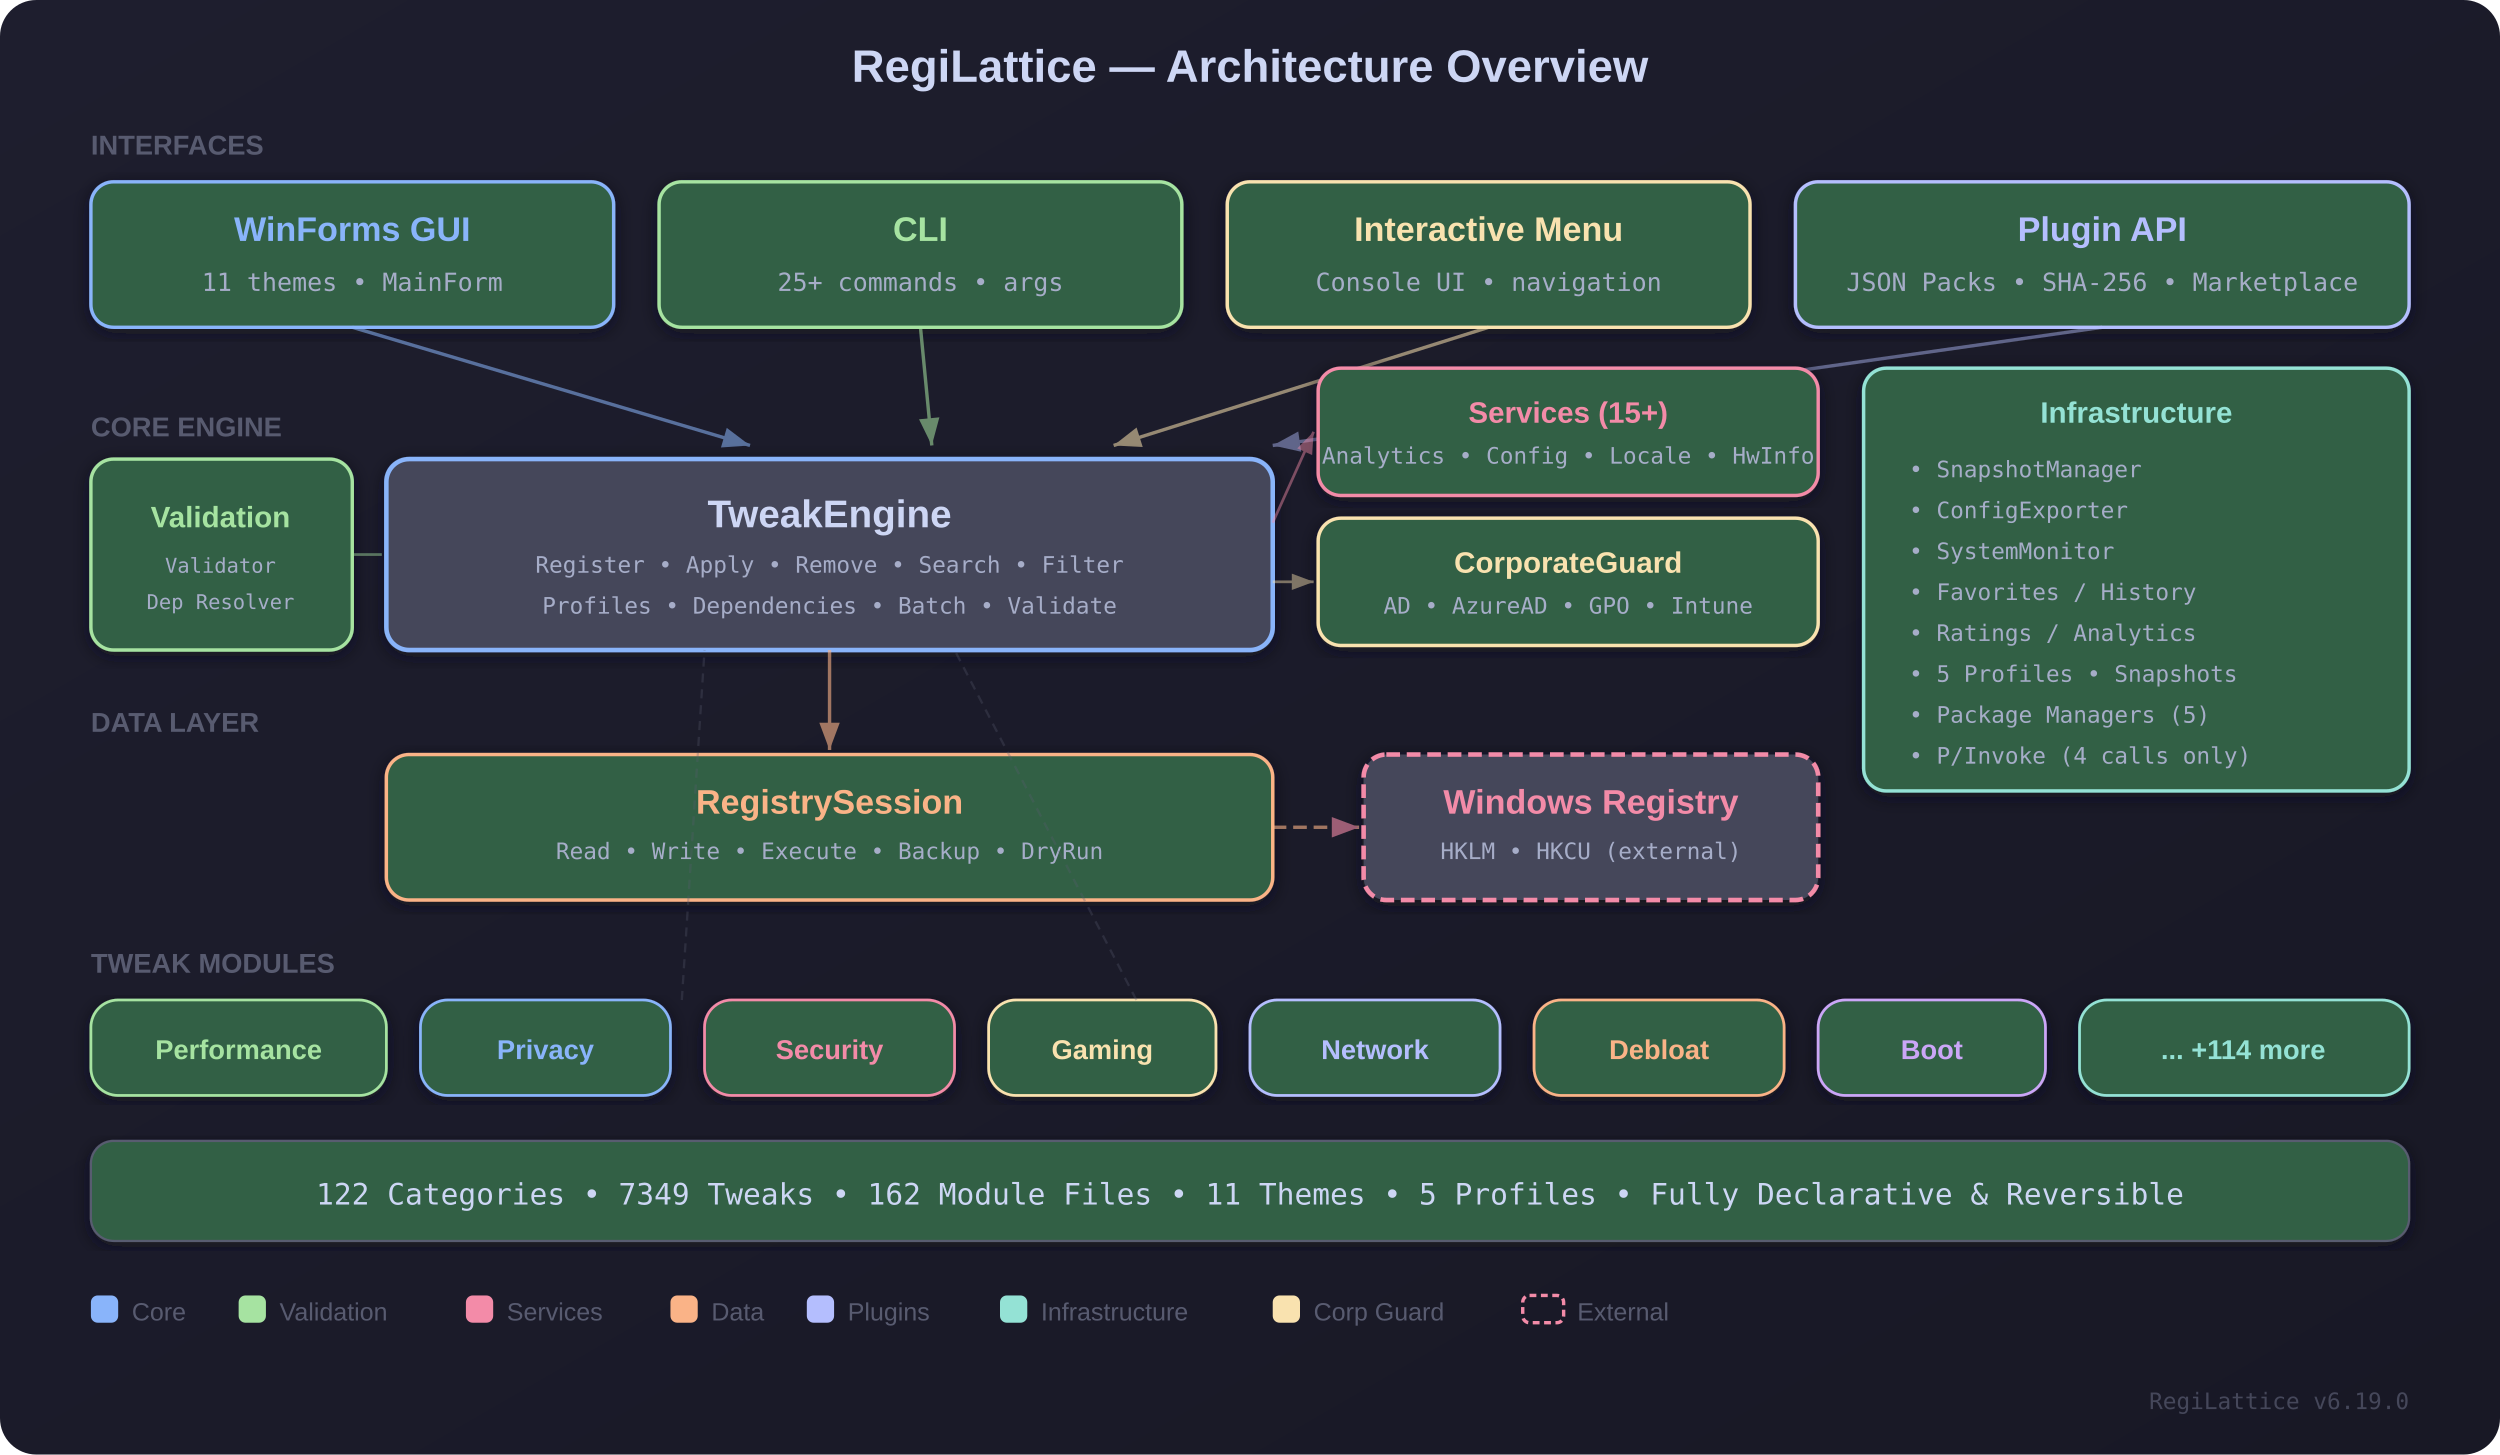
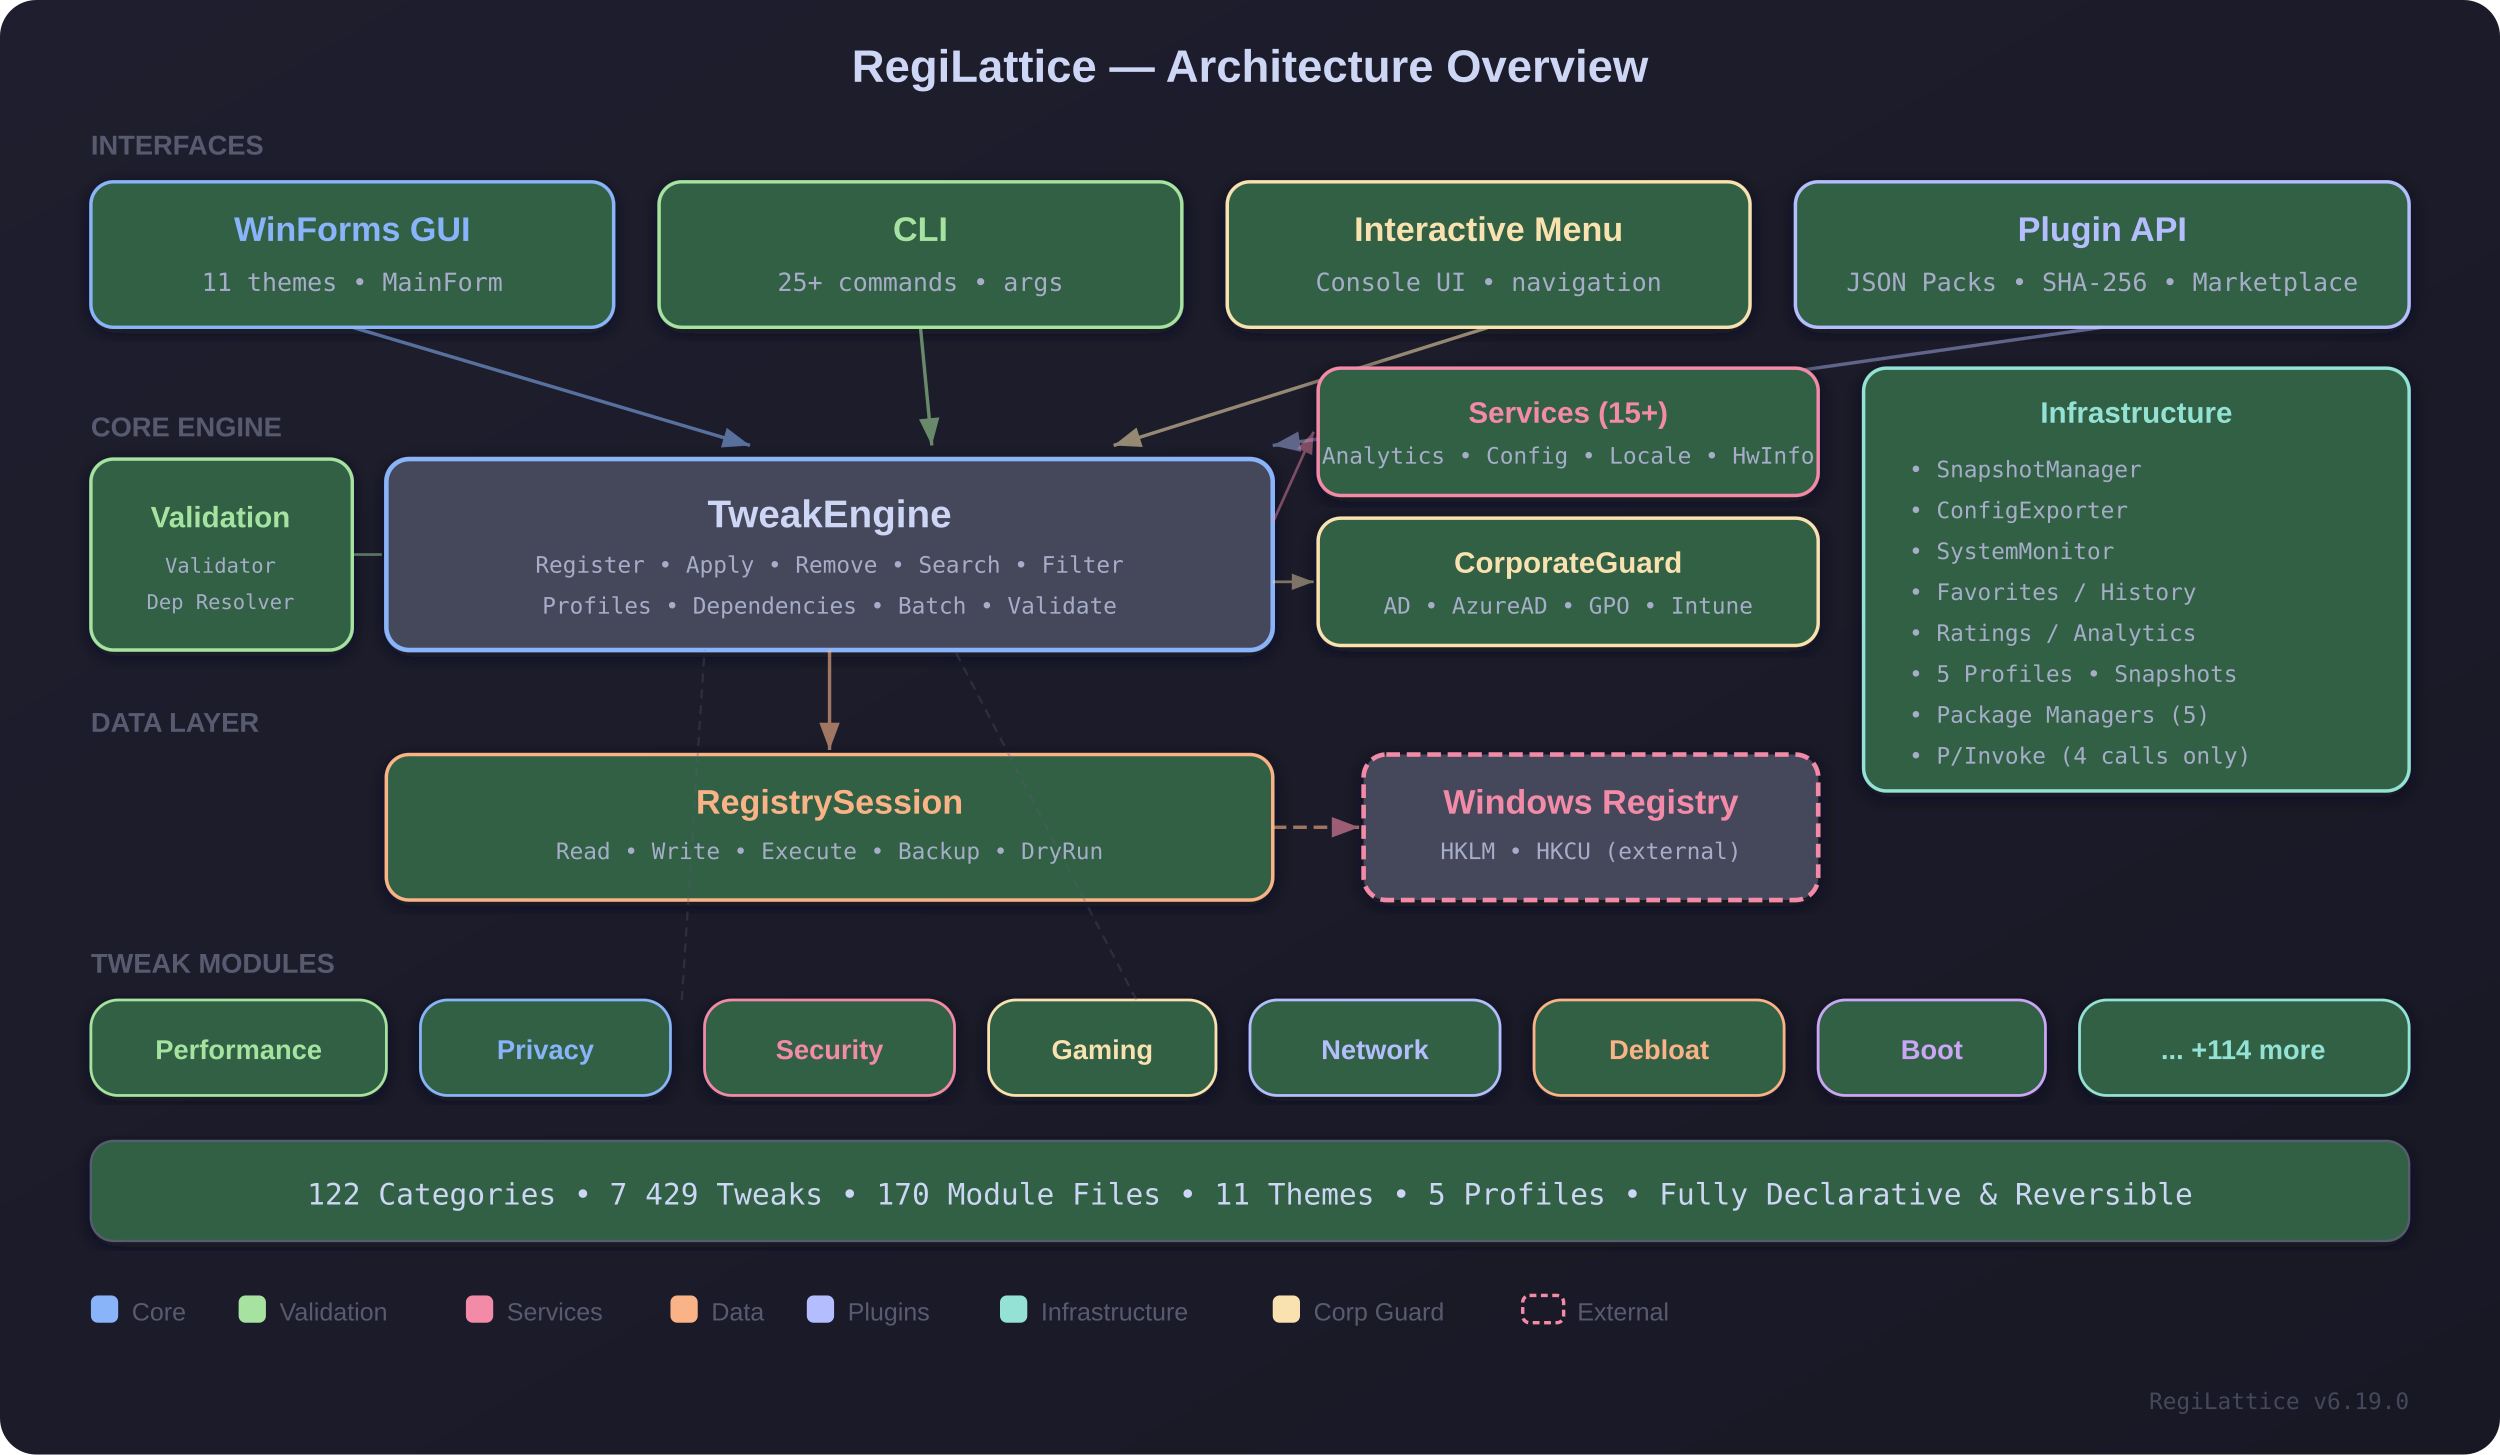
<svg xmlns="http://www.w3.org/2000/svg" width="1100" height="640" viewBox="0 0 1100 640">
  <defs>
    <linearGradient id="bgGrad" x1="0%" y1="0%" x2="100%" y2="100%">
      <stop offset="0%" style="stop-color:#1e1e2e" />
      <stop offset="100%" style="stop-color:#181825" />
    </linearGradient>
    <filter id="shadow">
      <feDropShadow dx="0" dy="2" stdDeviation="4" flood-color="#11111b" flood-opacity="0.6" />
    </filter>
    <marker id="arrowBlue" markerWidth="8" markerHeight="6" refX="8" refY="3" orient="auto">
      <polygon points="0 0, 8 3, 0 6" fill="#89b4fa" />
    </marker>
    <marker id="arrowGreen" markerWidth="8" markerHeight="6" refX="8" refY="3" orient="auto">
      <polygon points="0 0, 8 3, 0 6" fill="#a6e3a1" />
    </marker>
    <marker id="arrowPink" markerWidth="8" markerHeight="6" refX="8" refY="3" orient="auto">
      <polygon points="0 0, 8 3, 0 6" fill="#f38ba8" />
    </marker>
    <marker id="arrowYellow" markerWidth="8" markerHeight="6" refX="8" refY="3" orient="auto">
      <polygon points="0 0, 8 3, 0 6" fill="#f9e2af" />
    </marker>
    <marker id="arrowOrange" markerWidth="8" markerHeight="6" refX="8" refY="3" orient="auto">
      <polygon points="0 0, 8 3, 0 6" fill="#fab387" />
    </marker>
    <marker id="arrowLav" markerWidth="8" markerHeight="6" refX="8" refY="3" orient="auto">
      <polygon points="0 0, 8 3, 0 6" fill="#b4befe" />
    </marker>
  </defs>
  <rect width="1100" height="640" fill="url(#bgGrad)" rx="16" />
  <text x="550" y="36" text-anchor="middle" font-family="'Segoe UI', Arial, sans-serif" font-weight="700" font-size="20" fill="#cdd6f4">RegiLattice — Architecture Overview</text>
  <text x="40" y="68" font-family="'Segoe UI', Arial, sans-serif" font-weight="600" font-size="12" fill="#585b70">INTERFACES</text>
  <g filter="url(#shadow)">
    <rect x="40" y="80" width="230" height="64" rx="10" fill="#316044" stroke="#89b4fa" stroke-width="1.5" />
    <text x="155" y="106" text-anchor="middle" font-family="'Segoe UI', Arial, sans-serif" font-weight="700" font-size="15" fill="#89b4fa">WinForms GUI</text>
    <text x="155" y="128" text-anchor="middle" font-family="'Cascadia Code', monospace" font-size="11" fill="#a6adc8">11 themes • MainForm</text>
  </g>
  <g filter="url(#shadow)">
    <rect x="290" y="80" width="230" height="64" rx="10" fill="#316044" stroke="#a6e3a1" stroke-width="1.5" />
    <text x="405" y="106" text-anchor="middle" font-family="'Segoe UI', Arial, sans-serif" font-weight="700" font-size="15" fill="#a6e3a1">CLI</text>
    <text x="405" y="128" text-anchor="middle" font-family="'Cascadia Code', monospace" font-size="11" fill="#a6adc8">25+ commands • args</text>
  </g>
  <g filter="url(#shadow)">
    <rect x="540" y="80" width="230" height="64" rx="10" fill="#316044" stroke="#f9e2af" stroke-width="1.5" />
    <text x="655" y="106" text-anchor="middle" font-family="'Segoe UI', Arial, sans-serif" font-weight="700" font-size="15" fill="#f9e2af">Interactive Menu</text>
    <text x="655" y="128" text-anchor="middle" font-family="'Cascadia Code', monospace" font-size="11" fill="#a6adc8">Console UI • navigation</text>
  </g>
  <g filter="url(#shadow)">
    <rect x="790" y="80" width="270" height="64" rx="10" fill="#316044" stroke="#b4befe" stroke-width="1.5" />
    <text x="925" y="106" text-anchor="middle" font-family="'Segoe UI', Arial, sans-serif" font-weight="700" font-size="15" fill="#b4befe">Plugin API</text>
    <text x="925" y="128" text-anchor="middle" font-family="'Cascadia Code', monospace" font-size="11" fill="#a6adc8">JSON Packs • SHA-256 • Marketplace</text>
  </g>
  <line x1="155" y1="144" x2="330" y2="196" stroke="#89b4fa" stroke-width="1.5" marker-end="url(#arrowBlue)" opacity="0.55" />
  <line x1="405" y1="144" x2="410" y2="196" stroke="#a6e3a1" stroke-width="1.5" marker-end="url(#arrowGreen)" opacity="0.55" />
  <line x1="655" y1="144" x2="490" y2="196" stroke="#f9e2af" stroke-width="1.5" marker-end="url(#arrowYellow)" opacity="0.55" />
  <line x1="925" y1="144" x2="560" y2="196" stroke="#b4befe" stroke-width="1.5" marker-end="url(#arrowLav)" opacity="0.45" />
  <text x="40" y="192" font-family="'Segoe UI', Arial, sans-serif" font-weight="600" font-size="12" fill="#585b70">CORE ENGINE</text>
  <g filter="url(#shadow)">
    <rect x="170" y="202" width="390" height="84" rx="10" fill="#45475a" stroke="#89b4fa" stroke-width="2" />
    <text x="365" y="232" text-anchor="middle" font-family="'Segoe UI', Arial, sans-serif" font-weight="800" font-size="17" fill="#cdd6f4">TweakEngine</text>
    <text x="365" y="252" text-anchor="middle" font-family="'Cascadia Code', monospace" font-size="10" fill="#a6adc8">Register • Apply • Remove • Search • Filter</text>
    <text x="365" y="270" text-anchor="middle" font-family="'Cascadia Code', monospace" font-size="10" fill="#a6adc8">Profiles • Dependencies • Batch • Validate</text>
  </g>
  <g filter="url(#shadow)">
    <rect x="40" y="202" width="115" height="84" rx="10" fill="#316044" stroke="#a6e3a1" stroke-width="1.5" />
    <text x="97" y="232" text-anchor="middle" font-family="'Segoe UI', Arial, sans-serif" font-weight="700" font-size="13" fill="#a6e3a1">Validation</text>
    <text x="97" y="252" text-anchor="middle" font-family="'Cascadia Code', monospace" font-size="9" fill="#a6adc8">Validator</text>
    <text x="97" y="268" text-anchor="middle" font-family="'Cascadia Code', monospace" font-size="9" fill="#a6adc8">Dep Resolver</text>
  </g>
  <g filter="url(#shadow)">
    <rect x="580" y="162" width="220" height="56" rx="10" fill="#316044" stroke="#f38ba8" stroke-width="1.5" />
    <text x="690" y="186" text-anchor="middle" font-family="'Segoe UI', Arial, sans-serif" font-weight="700" font-size="13" fill="#f38ba8">Services (15+)</text>
    <text x="690" y="204" text-anchor="middle" font-family="'Cascadia Code', monospace" font-size="10" fill="#a6adc8">Analytics • Config • Locale • HwInfo</text>
  </g>
  <g filter="url(#shadow)">
    <rect x="580" y="228" width="220" height="56" rx="10" fill="#316044" stroke="#f9e2af" stroke-width="1.5" />
    <text x="690" y="252" text-anchor="middle" font-family="'Segoe UI', Arial, sans-serif" font-weight="700" font-size="13" fill="#f9e2af">CorporateGuard</text>
    <text x="690" y="270" text-anchor="middle" font-family="'Cascadia Code', monospace" font-size="10" fill="#a6adc8">AD • AzureAD • GPO • Intune</text>
  </g>
  <g filter="url(#shadow)">
    <rect x="820" y="162" width="240" height="186" rx="10" fill="#316044" stroke="#94e2d5" stroke-width="1.5" />
    <text x="940" y="186" text-anchor="middle" font-family="'Segoe UI', Arial, sans-serif" font-weight="700" font-size="13" fill="#94e2d5">Infrastructure</text>
    <text x="840" y="210" font-family="'Cascadia Code', monospace" font-size="10" fill="#a6adc8">• SnapshotManager</text>
    <text x="840" y="228" font-family="'Cascadia Code', monospace" font-size="10" fill="#a6adc8">• ConfigExporter</text>
    <text x="840" y="246" font-family="'Cascadia Code', monospace" font-size="10" fill="#a6adc8">• SystemMonitor</text>
    <text x="840" y="264" font-family="'Cascadia Code', monospace" font-size="10" fill="#a6adc8">• Favorites / History</text>
    <text x="840" y="282" font-family="'Cascadia Code', monospace" font-size="10" fill="#a6adc8">• Ratings / Analytics</text>
    <text x="840" y="300" font-family="'Cascadia Code', monospace" font-size="10" fill="#a6adc8">• 5 Profiles • Snapshots</text>
    <text x="840" y="318" font-family="'Cascadia Code', monospace" font-size="10" fill="#a6adc8">• Package Managers (5)</text>
    <text x="840" y="336" font-family="'Cascadia Code', monospace" font-size="10" fill="#a6adc8">• P/Invoke (4 calls only)</text>
  </g>
  <line x1="560" y1="230" x2="578" y2="190" stroke="#f38ba8" stroke-width="1.2" marker-end="url(#arrowPink)" opacity="0.45" />
  <line x1="560" y1="256" x2="578" y2="256" stroke="#f9e2af" stroke-width="1.2" marker-end="url(#arrowYellow)" opacity="0.45" />
  <line x1="155" y1="244" x2="168" y2="244" stroke="#a6e3a1" stroke-width="1.2" opacity="0.45" />
  <text x="40" y="322" font-family="'Segoe UI', Arial, sans-serif" font-weight="600" font-size="12" fill="#585b70">DATA LAYER</text>
  <g filter="url(#shadow)">
    <rect x="170" y="332" width="390" height="64" rx="10" fill="#316044" stroke="#fab387" stroke-width="1.5" />
    <text x="365" y="358" text-anchor="middle" font-family="'Segoe UI', Arial, sans-serif" font-weight="700" font-size="15" fill="#fab387">RegistrySession</text>
    <text x="365" y="378" text-anchor="middle" font-family="'Cascadia Code', monospace" font-size="10" fill="#a6adc8">Read • Write • Execute • Backup • DryRun</text>
  </g>
  <g filter="url(#shadow)">
    <rect x="600" y="332" width="200" height="64" rx="10" fill="#45475a" stroke="#f38ba8" stroke-width="2" stroke-dasharray="6,3" />
    <text x="700" y="358" text-anchor="middle" font-family="'Segoe UI', Arial, sans-serif" font-weight="700" font-size="15" fill="#f38ba8">Windows Registry</text>
    <text x="700" y="378" text-anchor="middle" font-family="'Cascadia Code', monospace" font-size="10" fill="#a6adc8">HKLM • HKCU (external)</text>
  </g>
  <line x1="365" y1="286" x2="365" y2="330" stroke="#fab387" stroke-width="1.5" marker-end="url(#arrowOrange)" opacity="0.6" />
  <line x1="560" y1="364" x2="598" y2="364" stroke="#fab387" stroke-width="1.5" stroke-dasharray="6,3" marker-end="url(#arrowPink)" opacity="0.6" />
  <text x="40" y="428" font-family="'Segoe UI', Arial, sans-serif" font-weight="600" font-size="12" fill="#585b70">TWEAK MODULES</text>
  <g filter="url(#shadow)">
    <rect x="40" y="440" width="130" height="42" rx="12" fill="#316044" stroke="#a6e3a1" stroke-width="1.2" />
    <text x="105" y="466" text-anchor="middle" font-family="'Segoe UI', Arial, sans-serif" font-weight="600" font-size="12" fill="#a6e3a1">Performance</text>
  </g>
  <g filter="url(#shadow)">
    <rect x="185" y="440" width="110" height="42" rx="12" fill="#316044" stroke="#89b4fa" stroke-width="1.2" />
    <text x="240" y="466" text-anchor="middle" font-family="'Segoe UI', Arial, sans-serif" font-weight="600" font-size="12" fill="#89b4fa">Privacy</text>
  </g>
  <g filter="url(#shadow)">
    <rect x="310" y="440" width="110" height="42" rx="12" fill="#316044" stroke="#f38ba8" stroke-width="1.2" />
    <text x="365" y="466" text-anchor="middle" font-family="'Segoe UI', Arial, sans-serif" font-weight="600" font-size="12" fill="#f38ba8">Security</text>
  </g>
  <g filter="url(#shadow)">
    <rect x="435" y="440" width="100" height="42" rx="12" fill="#316044" stroke="#f9e2af" stroke-width="1.2" />
    <text x="485" y="466" text-anchor="middle" font-family="'Segoe UI', Arial, sans-serif" font-weight="600" font-size="12" fill="#f9e2af">Gaming</text>
  </g>
  <g filter="url(#shadow)">
    <rect x="550" y="440" width="110" height="42" rx="12" fill="#316044" stroke="#b4befe" stroke-width="1.2" />
    <text x="605" y="466" text-anchor="middle" font-family="'Segoe UI', Arial, sans-serif" font-weight="600" font-size="12" fill="#b4befe">Network</text>
  </g>
  <g filter="url(#shadow)">
    <rect x="675" y="440" width="110" height="42" rx="12" fill="#316044" stroke="#fab387" stroke-width="1.2" />
    <text x="730" y="466" text-anchor="middle" font-family="'Segoe UI', Arial, sans-serif" font-weight="600" font-size="12" fill="#fab387">Debloat</text>
  </g>
  <g filter="url(#shadow)">
    <rect x="800" y="440" width="100" height="42" rx="12" fill="#316044" stroke="#cba6f7" stroke-width="1.2" />
    <text x="850" y="466" text-anchor="middle" font-family="'Segoe UI', Arial, sans-serif" font-weight="600" font-size="12" fill="#cba6f7">Boot</text>
  </g>
  <g filter="url(#shadow)">
    <rect x="915" y="440" width="145" height="42" rx="12" fill="#316044" stroke="#94e2d5" stroke-width="1.2" />
    <text x="987" y="466" text-anchor="middle" font-family="'Segoe UI', Arial, sans-serif" font-weight="600" font-size="12" fill="#94e2d5">... +114 more</text>
  </g>
  <line x1="300" y1="440" x2="310" y2="286" stroke="#585b70" stroke-width="1" stroke-dasharray="4 3" opacity="0.3" />
  <line x1="500" y1="440" x2="420" y2="286" stroke="#585b70" stroke-width="1" stroke-dasharray="4 3" opacity="0.3" />
  <g filter="url(#shadow)">
    <rect x="40" y="502" width="1020" height="44" rx="10" fill="#316044" stroke="#585b70" stroke-width="1" />
-     <text x="550" y="530" text-anchor="middle" font-family="'Cascadia Code', monospace" font-size="13" fill="#cdd6f4">122 Categories • 7349 Tweaks • 162 Module Files • 11 Themes • 5 Profiles • Fully Declarative &amp; Reversible</text>
+     <text x="550" y="530" text-anchor="middle" font-family="'Cascadia Code', monospace" font-size="13" fill="#cdd6f4">122 Categories • 7 429 Tweaks • 170 Module Files • 11 Themes • 5 Profiles • Fully Declarative &amp; Reversible</text>
  </g>
  <g transform="translate(40, 570)" font-family="'Segoe UI', Arial, sans-serif" font-size="11" fill="#585b70">
    <rect x="0" y="0" width="12" height="12" rx="3" fill="#89b4fa" />
    <text x="18" y="11">Core</text>
    <rect x="65" y="0" width="12" height="12" rx="3" fill="#a6e3a1" />
    <text x="83" y="11">Validation</text>
    <rect x="165" y="0" width="12" height="12" rx="3" fill="#f38ba8" />
    <text x="183" y="11">Services</text>
    <rect x="255" y="0" width="12" height="12" rx="3" fill="#fab387" />
    <text x="273" y="11">Data</text>
    <rect x="315" y="0" width="12" height="12" rx="3" fill="#b4befe" />
    <text x="333" y="11">Plugins</text>
    <rect x="400" y="0" width="12" height="12" rx="3" fill="#94e2d5" />
    <text x="418" y="11">Infrastructure</text>
    <rect x="520" y="0" width="12" height="12" rx="3" fill="#f9e2af" />
    <text x="538" y="11">Corp Guard</text>
    <rect x="630" y="0" width="18" height="12" rx="3" fill="none" stroke="#f38ba8" stroke-width="1.5" stroke-dasharray="3,2" />
    <text x="654" y="11">External</text>
  </g>
  <text x="1060" y="620" text-anchor="end" font-family="'Cascadia Code', monospace" font-size="10" fill="#45475a">RegiLattice v6.19.0</text>
</svg>
